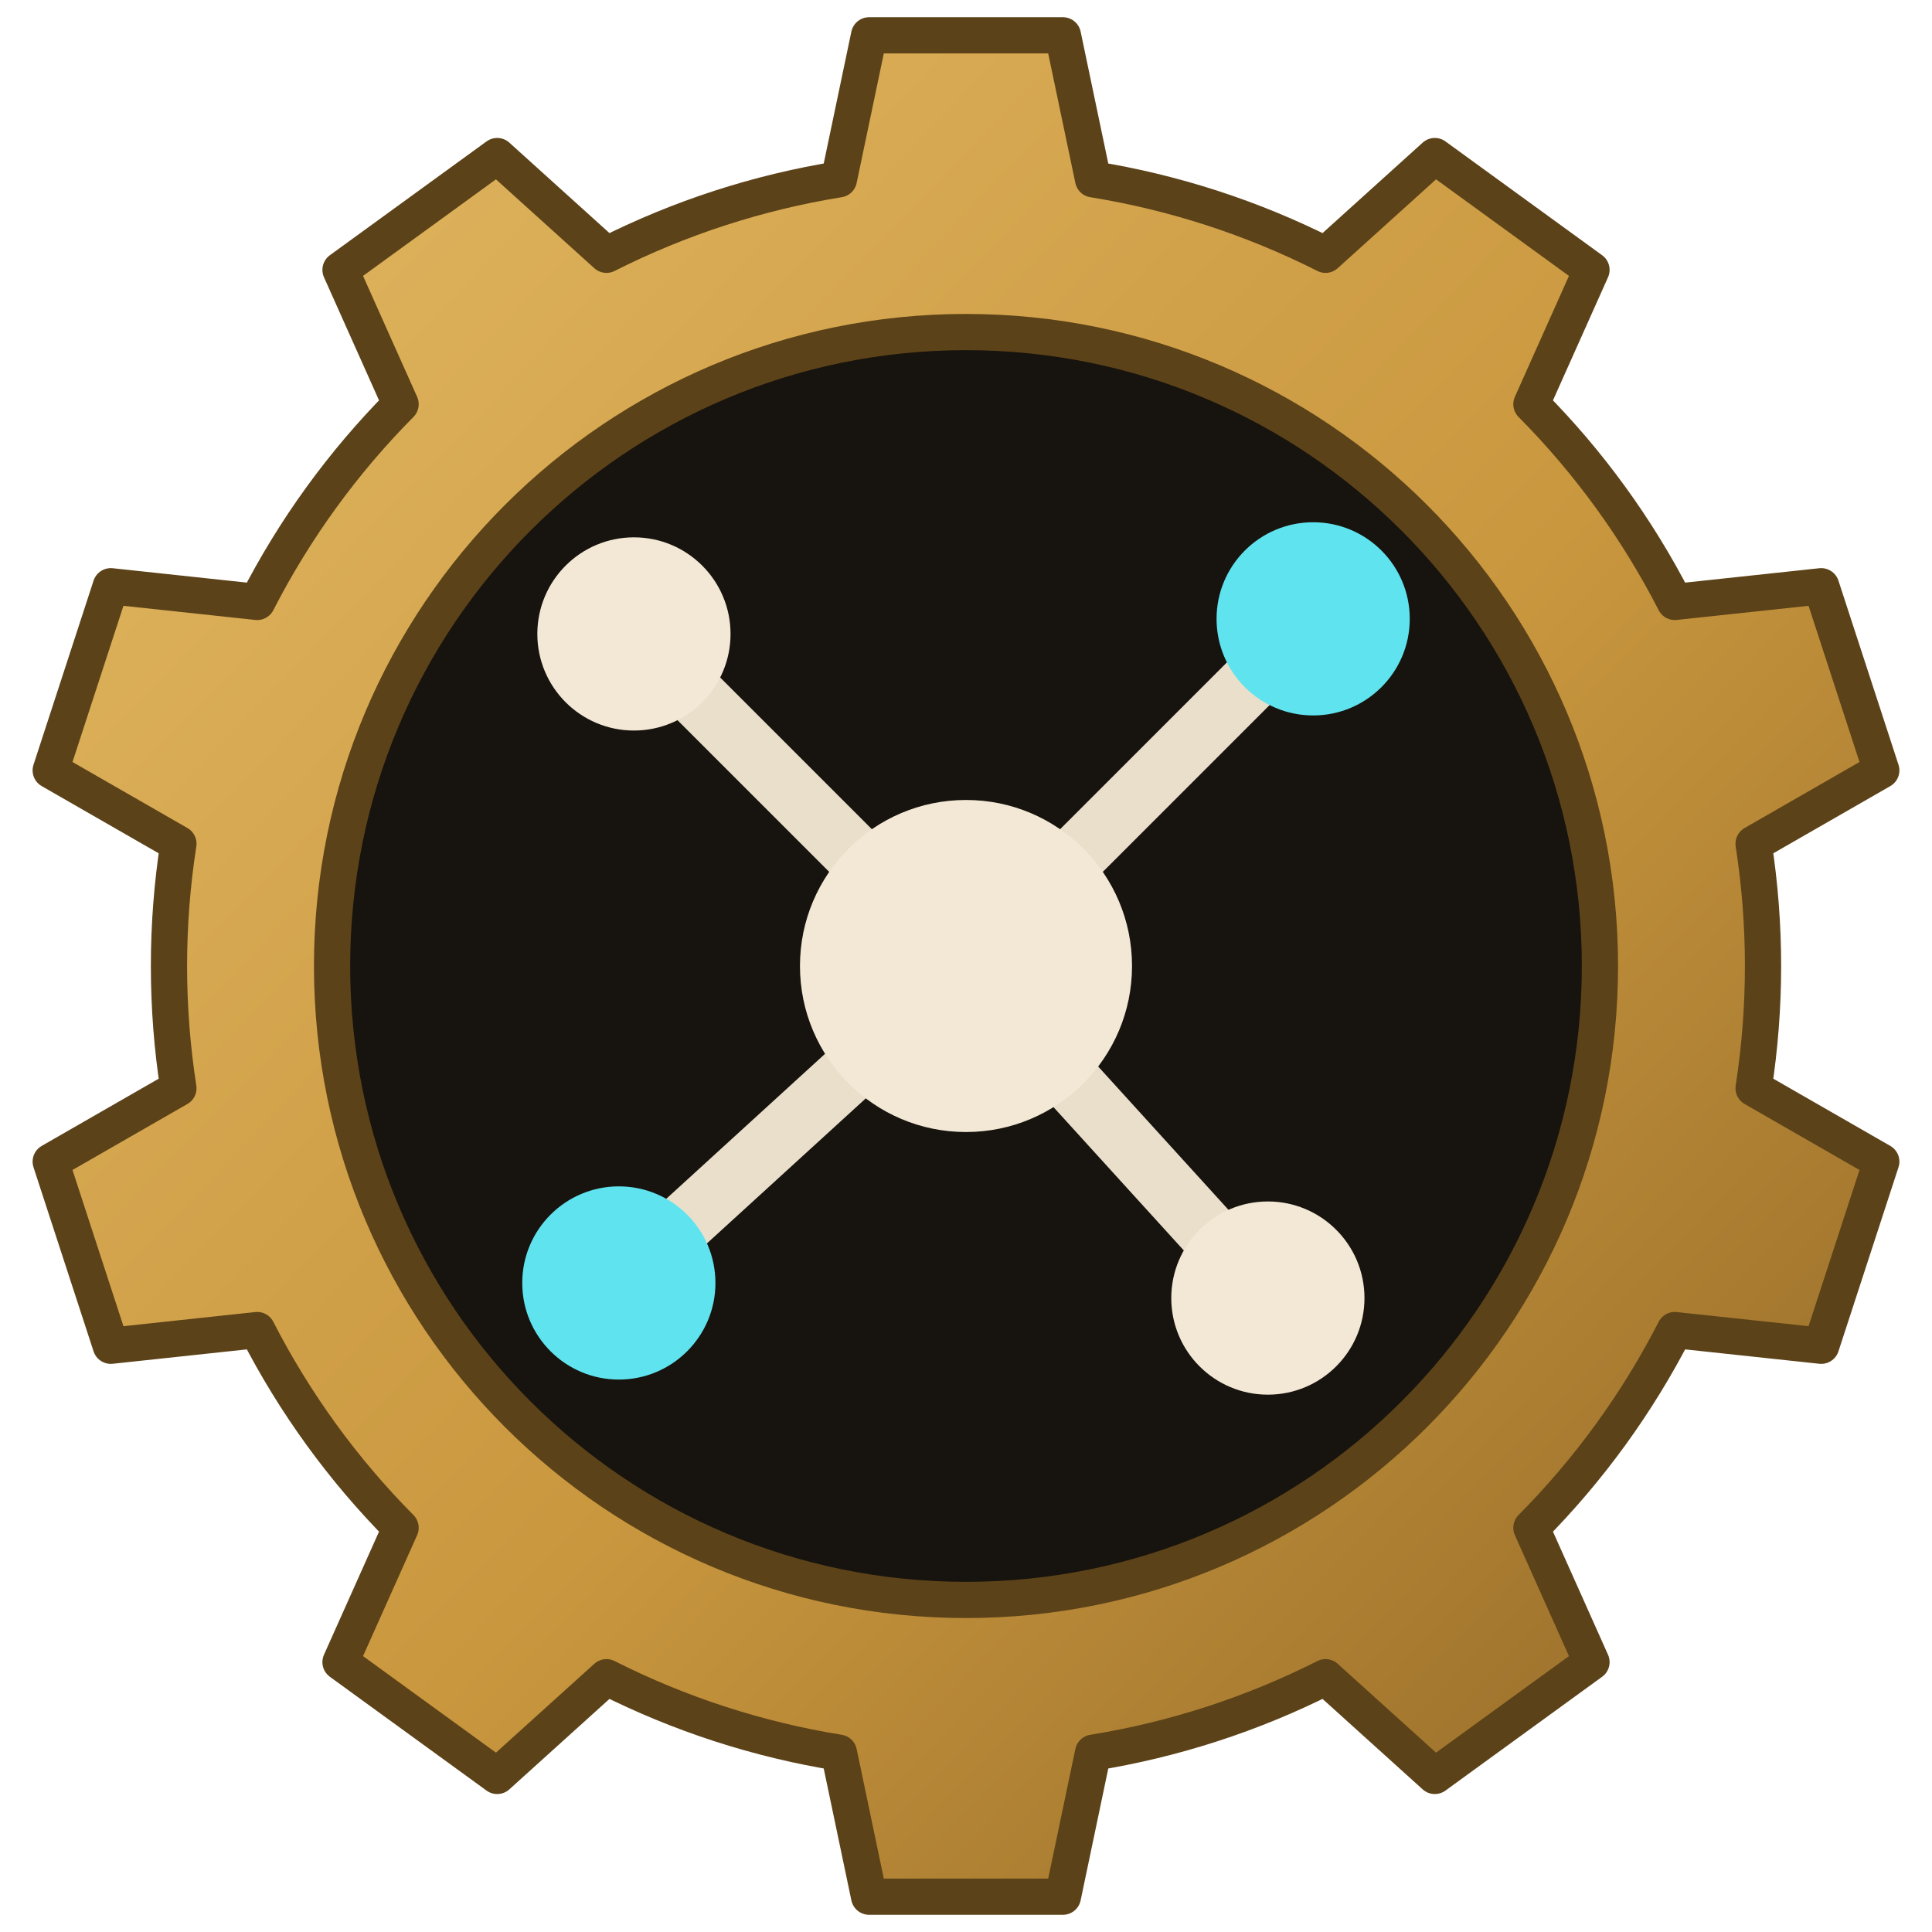
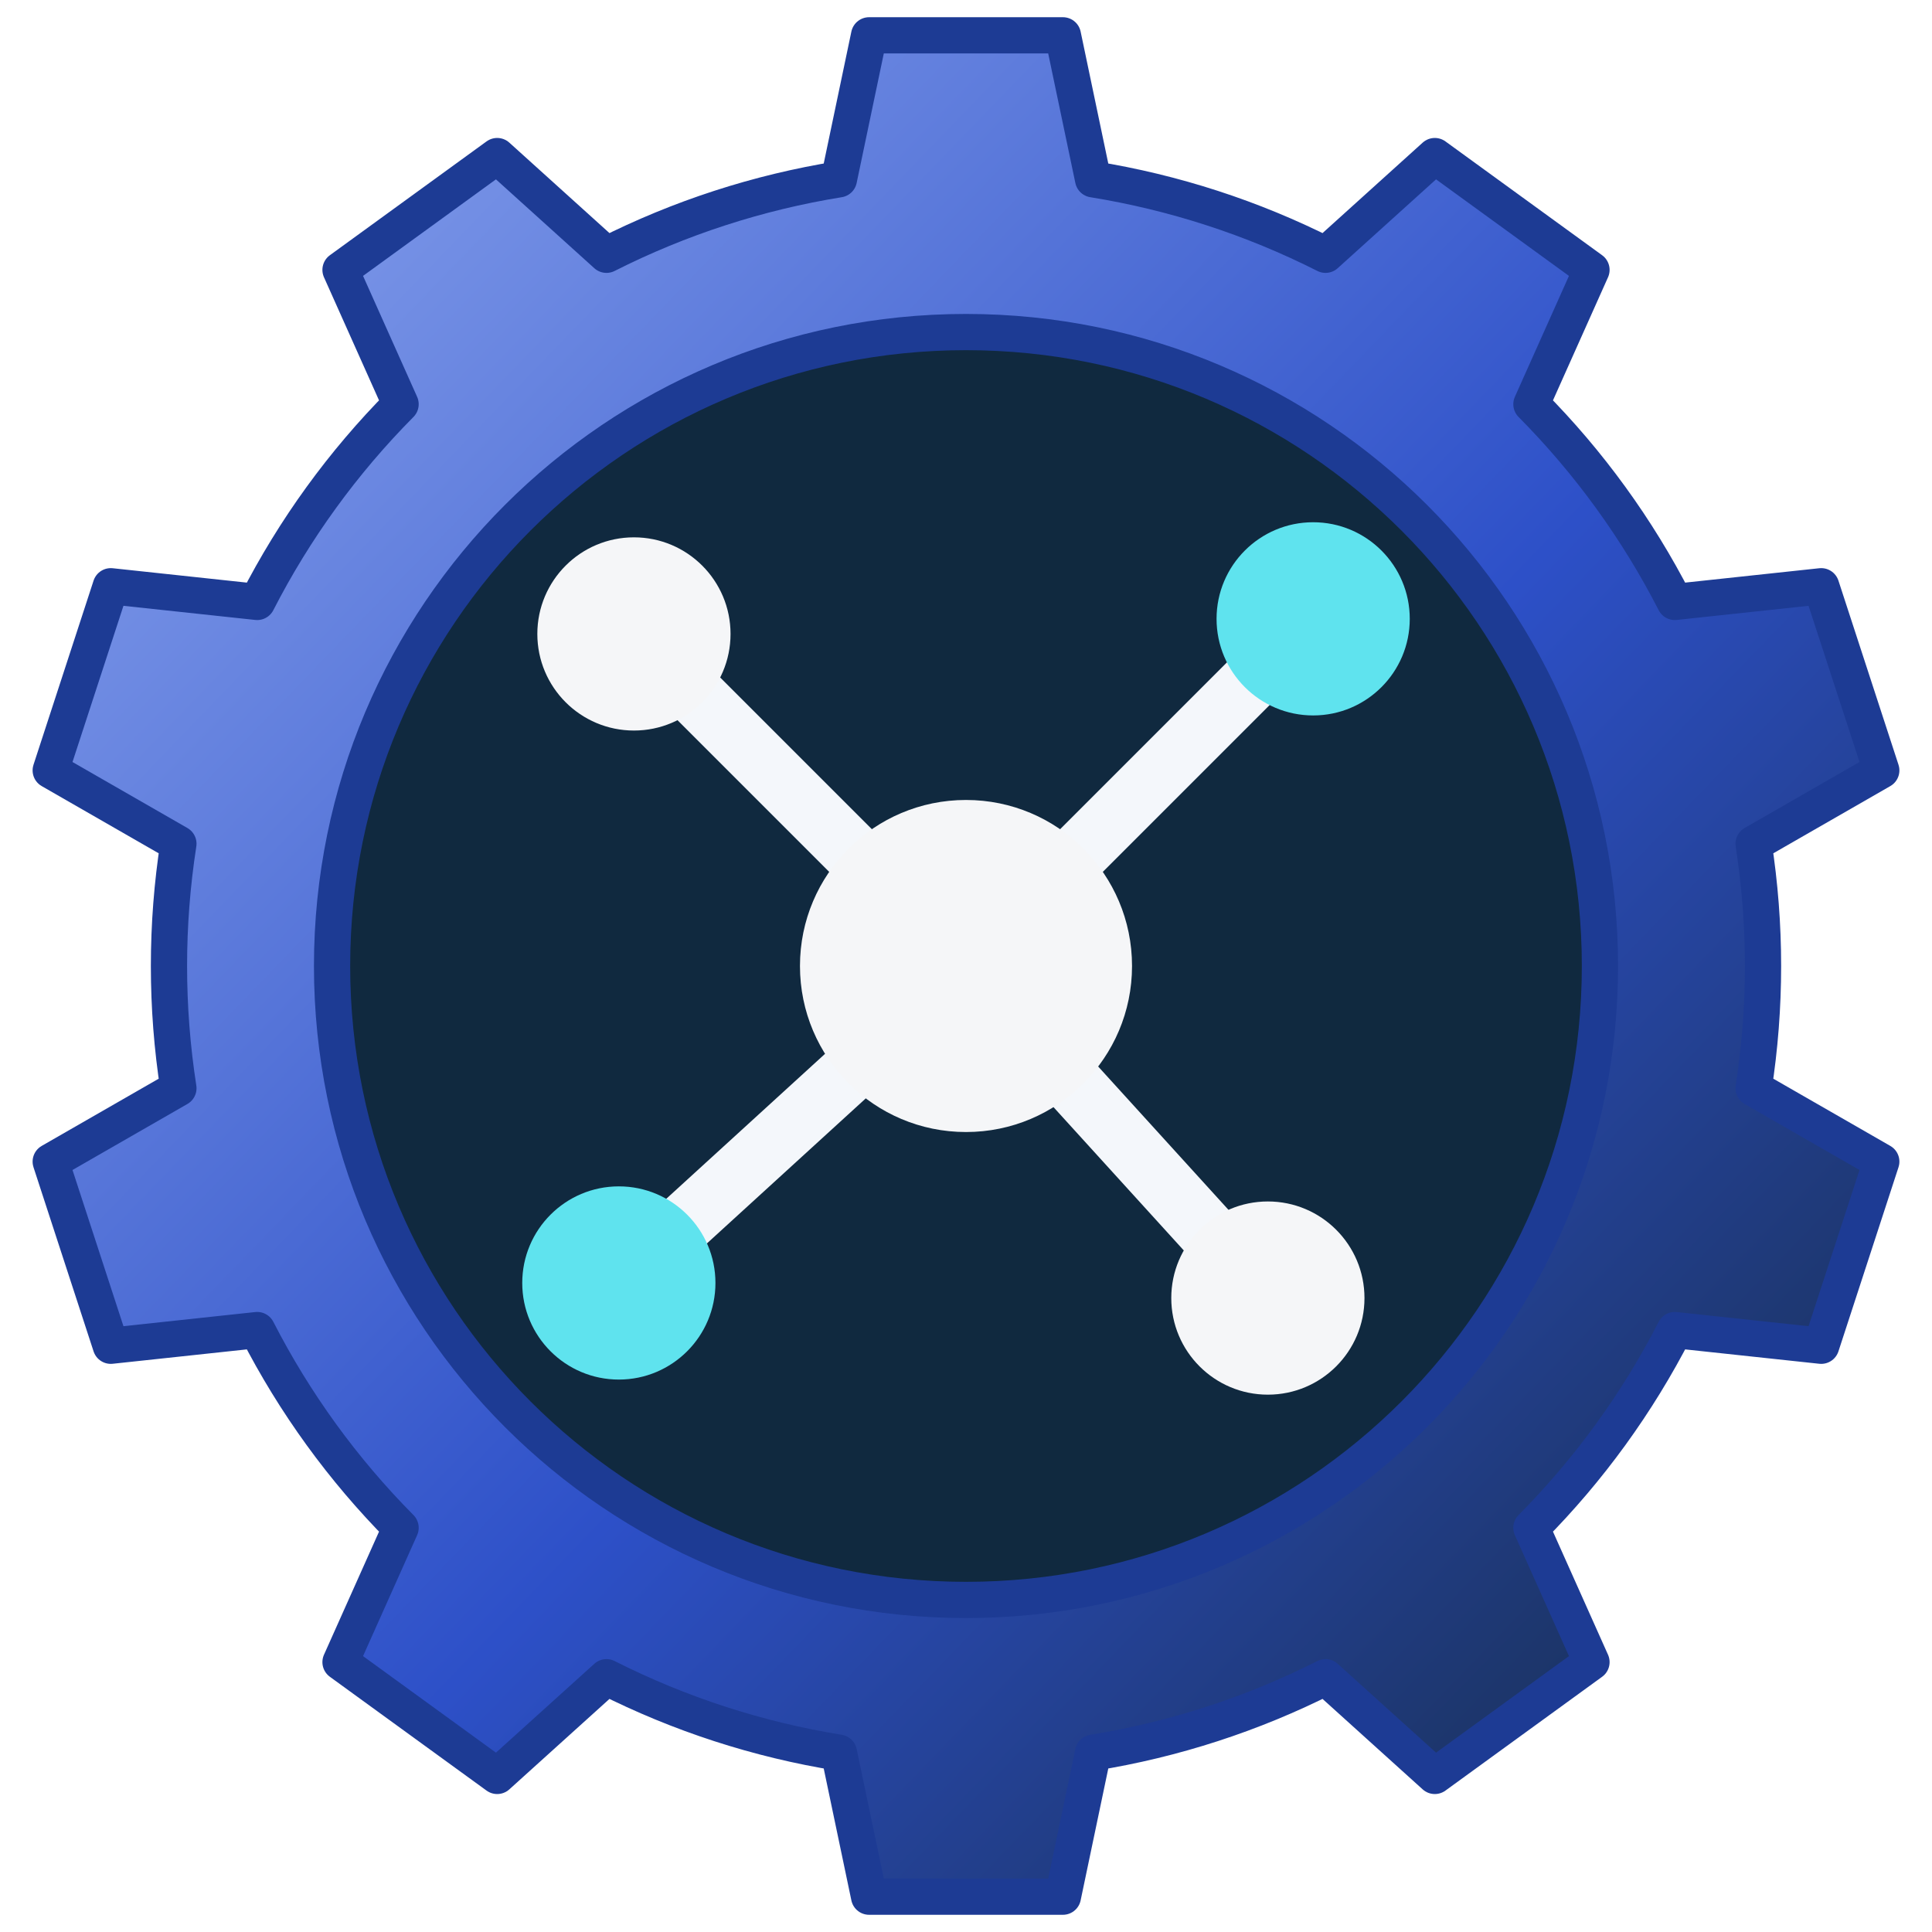
<svg xmlns="http://www.w3.org/2000/svg" viewBox="0 0 64 64" fill="none">
  <defs>
    <linearGradient id="brass" x1="0" y1="0" x2="1" y2="1">
-       <stop offset="0" stop-color="#E3B964" />
-       <stop offset=".55" stop-color="#C9973E" />
-       <stop offset="1" stop-color="#8E6526" />
+       <stop offset="0" stop-color="#8FA8F0" />
+       <stop offset=".55" stop-color="#2D50C8" />
+       <stop offset="1" stop-color="#14283B" />
    </linearGradient>
  </defs>
-   <path d="M27.79 5.94L28.79 1.17L35.21 1.17L36.21 5.94A26.4 26.4 0 0 1 43.91 8.44L43.91 8.44L47.53 5.17L52.72 8.94L50.73 13.39A26.4 26.4 0 0 1 55.48 19.94L55.48 19.94L60.33 19.42L62.32 25.52L58.09 27.95A26.4 26.4 0 0 1 58.09 36.05L58.09 36.05L62.32 38.48L60.33 44.58L55.48 44.06A26.4 26.4 0 0 1 50.73 50.61L50.73 50.61L52.72 55.06L47.53 58.83L43.91 55.56A26.4 26.4 0 0 1 36.21 58.06L36.21 58.06L35.21 62.83L28.79 62.83L27.79 58.06A26.4 26.4 0 0 1 20.09 55.56L20.09 55.56L16.47 58.83L11.28 55.06L13.27 50.61A26.4 26.4 0 0 1 8.52 44.06L8.52 44.06L3.67 44.58L1.68 38.48L5.91 36.05A26.4 26.4 0 0 1 5.91 27.95L5.91 27.95L1.68 25.52L3.67 19.42L8.52 19.94A26.4 26.4 0 0 1 13.27 13.39L13.27 13.39L11.28 8.94L16.47 5.17L20.09 8.44A26.4 26.4 0 0 1 27.79 5.94Z" fill="url(#brass)" stroke="#5C4218" stroke-width="1.2" stroke-linejoin="round" />
-   <circle cx="32" cy="32" r="21" fill="#17130E" stroke="#5C4218" stroke-width="1.2" />
-   <path d="M21 21L32 32L43.5 20.5M32 32L42 43M32 32L20.5 42.5" stroke="#E9DFCB" stroke-width="2" stroke-linecap="round" />
-   <circle cx="32" cy="32" r="5.5" fill="#F2E8D5" />
-   <circle cx="21" cy="21" r="3.2" fill="#F2E8D5" />
+   <path d="M27.79 5.94L28.79 1.17L35.21 1.17L36.21 5.94A26.4 26.4 0 0 1 43.91 8.44L43.91 8.44L47.53 5.17L52.72 8.94L50.73 13.39A26.4 26.4 0 0 1 55.48 19.94L55.48 19.94L60.33 19.42L62.32 25.52L58.09 27.95A26.4 26.4 0 0 1 58.09 36.05L58.09 36.05L62.32 38.48L60.33 44.58L55.48 44.06A26.4 26.4 0 0 1 50.73 50.61L50.73 50.61L52.72 55.06L47.53 58.83L43.91 55.56A26.4 26.4 0 0 1 36.21 58.06L36.21 58.06L35.21 62.83L28.79 62.83L27.79 58.06A26.4 26.4 0 0 1 20.09 55.56L20.09 55.56L16.47 58.83L11.28 55.06L13.27 50.61A26.4 26.4 0 0 1 8.52 44.06L8.52 44.06L3.67 44.58L1.68 38.48L5.91 36.05A26.4 26.4 0 0 1 5.91 27.95L5.91 27.95L1.68 25.52L3.67 19.42L8.52 19.94A26.4 26.4 0 0 1 13.27 13.39L13.27 13.39L11.28 8.94L16.47 5.17L20.09 8.44A26.4 26.4 0 0 1 27.79 5.94Z" fill="url(#brass)" stroke="#1D3B94" stroke-width="1.2" stroke-linejoin="round" />
+   <circle cx="32" cy="32" r="21" fill="#10293F" stroke="#1D3B94" stroke-width="1.2" />
+   <path d="M21 21L32 32L43.5 20.5M32 32L42 43M32 32L20.5 42.5" stroke="#F4F7FB" stroke-width="2" stroke-linecap="round" />
+   <circle cx="32" cy="32" r="5.5" fill="#F5F6F8" />
+   <circle cx="21" cy="21" r="3.2" fill="#F5F6F8" />
  <circle cx="43.5" cy="20.5" r="3.2" fill="#5FE3EE" />
-   <circle cx="42" cy="43" r="3.2" fill="#F2E8D5" />
+   <circle cx="42" cy="43" r="3.2" fill="#F5F6F8" />
  <circle cx="20.5" cy="42.5" r="3.2" fill="#5FE3EE" />
</svg>
